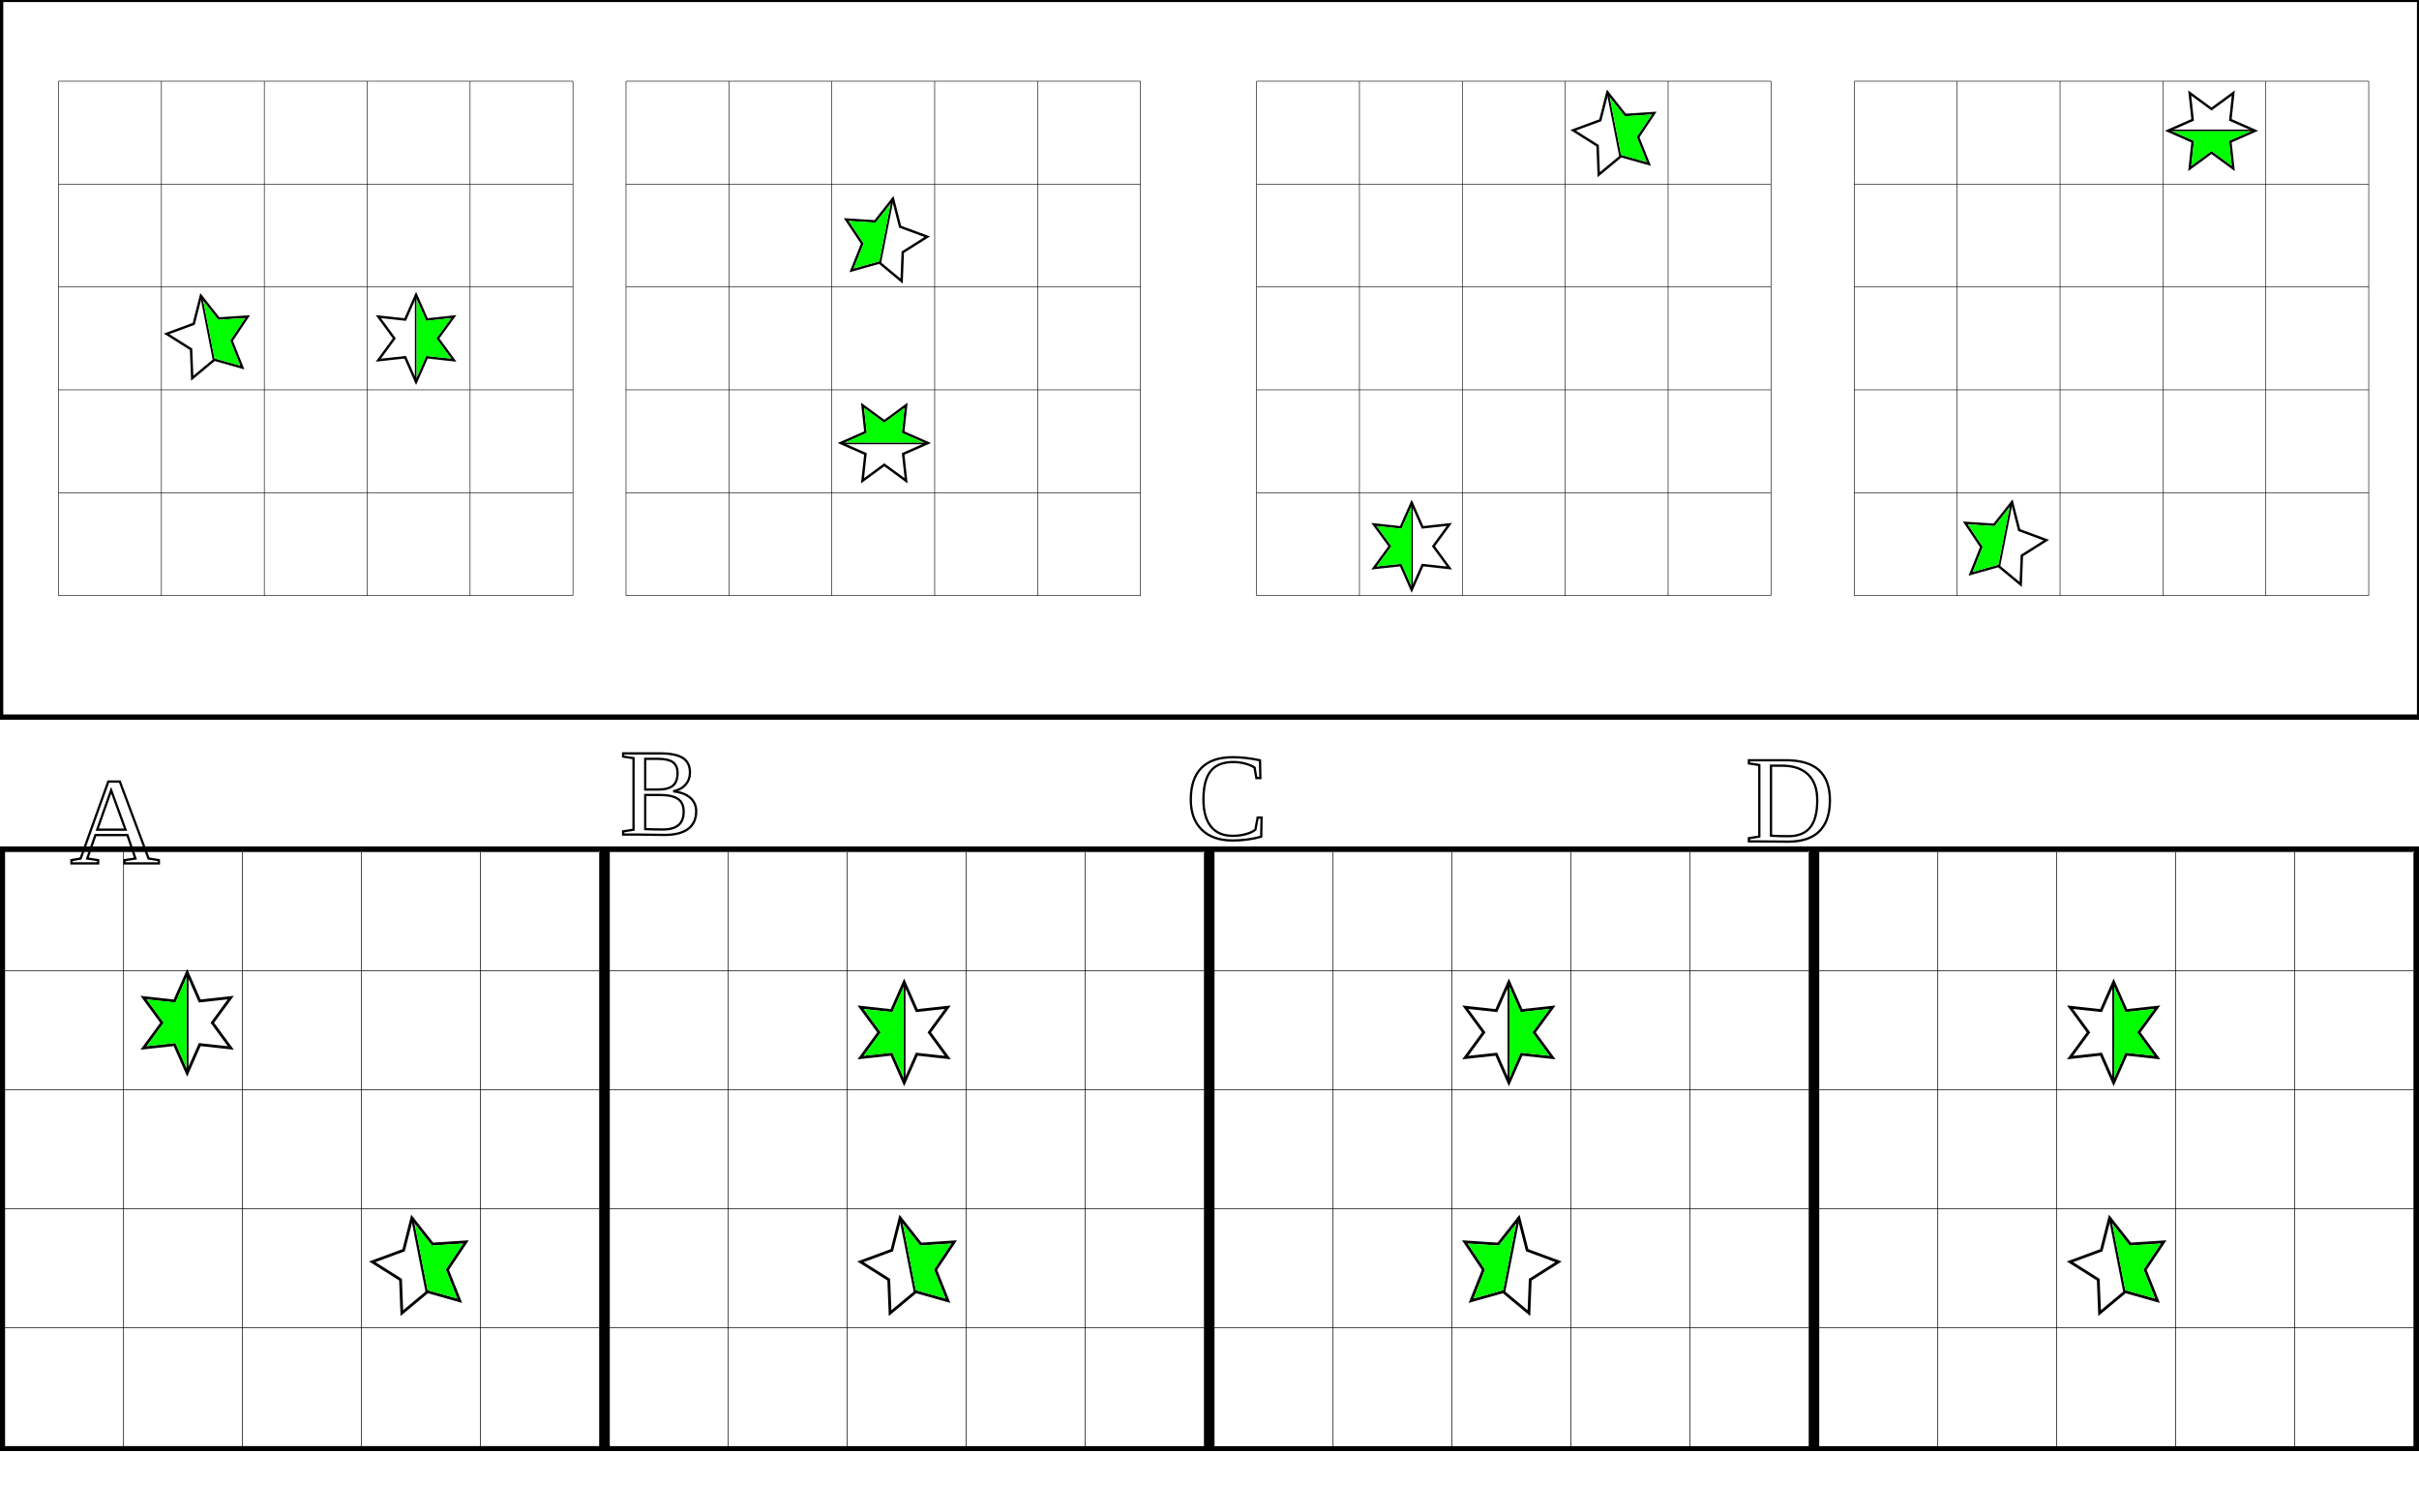
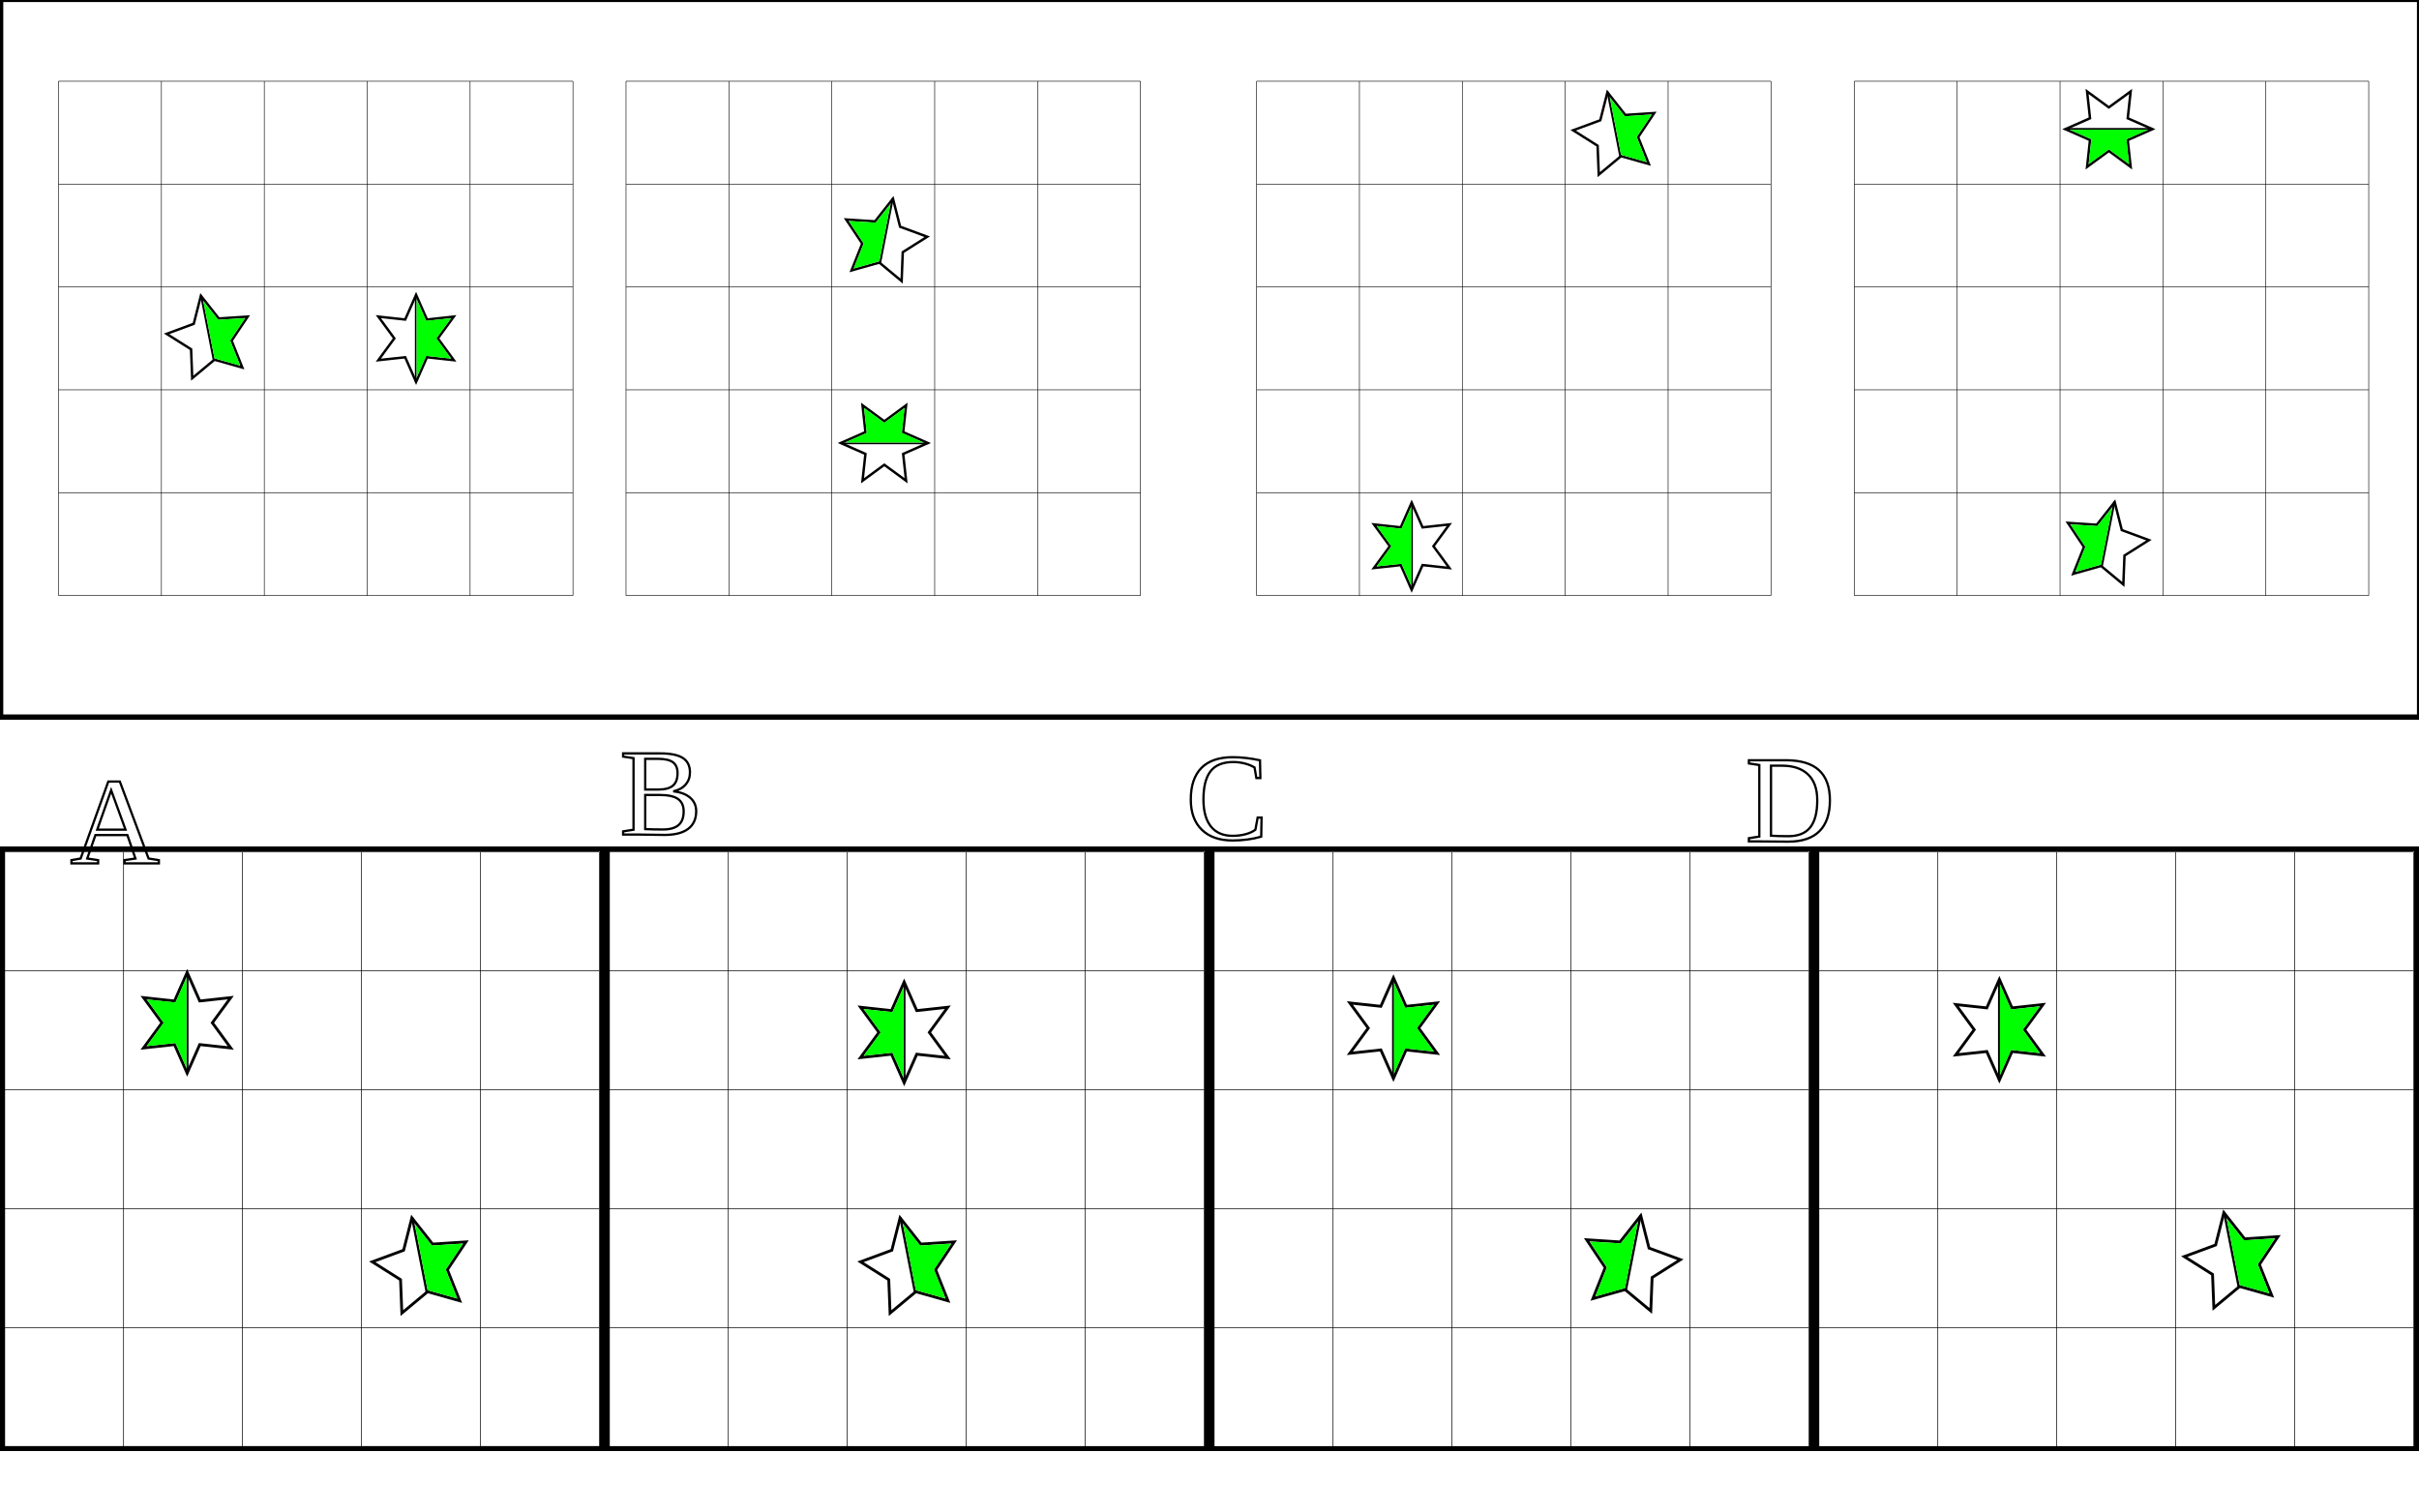
<svg xmlns="http://www.w3.org/2000/svg" width="800" height="500" viewBox="0 0 800 500" version="1.1" id="SVGRoot">
  <defs id="defs5302">
    <rect x="230.456" y="58.593" width="218.295" height="178.622" id="rect8215" />
    <rect x="-401.991" y="279.448" width="409.462" height="555.25" id="rect6626" />
    <rect x="-401.991" y="279.448" width="409.462" height="555.25" id="rect6626-4" />
    <rect x="-401.991" y="279.448" width="409.462" height="555.25" id="rect6626-4-5" />
    <rect x="-401.991" y="279.448" width="409.462" height="555.25" id="rect6626-4-5-4" />
    <rect x="391.684" y="65.201" width="272.593" height="354.339" id="rect1773" />
    <rect x="136.099" y="13.609" width="62.29" height="130.123" id="rect1779" />
    <rect x="136.099" y="13.609" width="62.29" height="130.123" id="rect1779-3" />
    <rect x="136.099" y="13.609" width="62.29" height="130.123" id="rect1779-3-7" />
    <rect x="391.684" y="65.201" width="272.593" height="354.339" id="rect1773-0" />
    <rect x="136.099" y="13.609" width="62.29" height="130.123" id="rect1779-9" />
    <rect x="136.099" y="13.609" width="62.29" height="130.123" id="rect1779-3-1" />
    <rect x="136.099" y="13.609" width="62.29" height="130.123" id="rect1779-3-7-7" />
    <rect x="391.684" y="65.201" width="272.593" height="354.339" id="rect1773-0-5" />
    <rect x="136.099" y="13.609" width="62.29" height="130.123" id="rect1779-9-0" />
    <rect x="136.099" y="13.609" width="62.29" height="130.123" id="rect1779-3-1-9" />
    <rect x="136.099" y="13.609" width="62.29" height="130.123" id="rect1779-3-7-7-6" />
    <rect x="391.684" y="65.201" width="272.593" height="354.339" id="rect10890" />
    <rect x="136.099" y="13.609" width="62.29" height="130.123" id="rect10892" />
    <rect x="136.099" y="13.609" width="62.29" height="130.123" id="rect10894" />
    <rect x="136.099" y="13.609" width="62.29" height="130.123" id="rect10896" />
    <rect x="391.684" y="65.201" width="272.593" height="354.339" id="rect10890-8" />
    <rect x="136.099" y="13.609" width="62.29" height="130.123" id="rect10892-1" />
    <rect x="136.099" y="13.609" width="62.29" height="130.123" id="rect10894-0" />
    <rect x="136.099" y="13.609" width="62.29" height="130.123" id="rect10896-3" />
    <rect x="391.684" y="65.201" width="272.593" height="354.339" id="rect10890-8-5" />
    <rect x="136.099" y="13.609" width="62.29" height="130.123" id="rect10892-1-9" />
    <rect x="136.099" y="13.609" width="62.29" height="130.123" id="rect10894-0-6" />
    <rect x="136.099" y="13.609" width="62.29" height="130.123" id="rect10896-3-2" />
    <rect x="391.684" y="65.201" width="272.593" height="354.339" id="rect10890-8-5-7" />
    <rect x="136.099" y="13.609" width="62.29" height="130.123" id="rect10892-1-9-5" />
    <rect x="136.099" y="13.609" width="62.29" height="130.123" id="rect10894-0-6-3" />
    <rect x="136.099" y="13.609" width="62.29" height="130.123" id="rect10896-3-2-8" />
    <rect x="391.684" y="65.201" width="272.593" height="354.339" id="rect10890-8-5-7-8" />
    <rect x="136.099" y="13.609" width="62.29" height="130.123" id="rect10892-1-9-5-6" />
    <rect x="136.099" y="13.609" width="62.29" height="130.123" id="rect10894-0-6-3-0" />
    <rect x="136.099" y="13.609" width="62.29" height="130.123" id="rect10896-3-2-8-4" />
    <rect x="391.684" y="65.201" width="272.593" height="354.339" id="rect10890-8-5-5" />
    <rect x="136.099" y="13.609" width="62.29" height="130.123" id="rect10892-1-9-4" />
    <rect x="136.099" y="13.609" width="62.29" height="130.123" id="rect10894-0-6-0" />
    <rect x="136.099" y="13.609" width="62.29" height="130.123" id="rect10896-3-2-5" />
    <rect x="391.684" y="65.201" width="272.593" height="354.339" id="rect10890-8-5-5-1" />
    <rect x="136.099" y="13.609" width="62.29" height="130.123" id="rect10892-1-9-4-2" />
    <rect x="136.099" y="13.609" width="62.29" height="130.123" id="rect10894-0-6-0-8" />
    <rect x="136.099" y="13.609" width="62.29" height="130.123" id="rect10896-3-2-5-9" />
    <rect x="391.684" y="65.201" width="272.593" height="354.339" id="rect12915" />
    <rect x="136.099" y="13.609" width="62.29" height="130.123" id="rect12917" />
    <rect x="136.099" y="13.609" width="62.29" height="130.123" id="rect12919" />
    <rect x="136.099" y="13.609" width="62.29" height="130.123" id="rect12921" />
    <rect x="391.684" y="65.201" width="272.593" height="354.339" id="rect12955" />
    <rect x="136.099" y="13.609" width="62.29" height="130.123" id="rect12957" />
    <rect x="136.099" y="13.609" width="62.29" height="130.123" id="rect12959" />
    <rect x="136.099" y="13.609" width="62.29" height="130.123" id="rect12961" />
    <rect x="391.684" y="65.201" width="272.593" height="354.339" id="rect12995" />
    <rect x="136.099" y="13.609" width="62.29" height="130.123" id="rect12997" />
    <rect x="136.099" y="13.609" width="62.29" height="130.123" id="rect12999" />
    <rect x="136.099" y="13.609" width="62.29" height="130.123" id="rect13001" />
  </defs>
  <g id="layer1" />
  <g id="layer3">
    <path style="fill:#000000;stroke:#000000;stroke-width:1.757" d="M -44.314,237.215 H 980.574" id="path5434" />
    <text xml:space="preserve" id="text6624" style="font-size:96px;white-space:pre;shape-inside:url(#rect6626);display:inline;fill:none;stroke:#000000;stroke-width:1.757" transform="matrix(0.4271483,0,0,0.4271483,194.9352,128.8153)">
-       <tspan x="-401.99" y="367.031" id="tspan1">A</tspan>
+       <tspan x="-401.99" y="367.031" id="tspan5">A</tspan>
    </text>
    <text xml:space="preserve" id="text6624-9" style="font-size:96px;white-space:pre;shape-inside:url(#rect6626-4);display:inline;fill:none;stroke:#000000;stroke-width:1.757" transform="matrix(0.4271483,0,0,0.4271483,376.6011,119.2888)">
-       <tspan x="-401.99" y="367.031" id="tspan2">B</tspan>
+       <tspan x="-401.99" y="367.031" id="tspan6">B</tspan>
    </text>
    <text xml:space="preserve" id="text6624-9-0" style="font-size:96px;white-space:pre;shape-inside:url(#rect6626-4-5);display:inline;fill:none;stroke:#000000;stroke-width:1.757" transform="matrix(0.4271483,0,0,0.4271483,563.8414,120.8503)">
-       <tspan x="-401.99" y="367.031" id="tspan3">C</tspan>
+       <tspan x="-401.99" y="367.031" id="tspan7">C</tspan>
    </text>
    <text xml:space="preserve" id="text6624-9-0-8" style="font-size:96px;white-space:pre;shape-inside:url(#rect6626-4-5-4);display:inline;fill:none;stroke:#000000;stroke-width:1.757" transform="matrix(0.4271483,0,0,0.4271483,748.9148,121.555)">
-       <tspan x="-401.99" y="367.031" id="tspan4">D</tspan>
+       <tspan x="-401.99" y="367.031" id="tspan8">D</tspan>
    </text>
    <g id="question">
      <rect style="fill:none;stroke:#000000;stroke-width:1.357" id="rect1856" width="799.595" height="237.215" x="0.405" y="0" />
      <path style="fill:none;stroke:#000000;stroke-width:0.148" id="rect1" width="25.744" height="25.744" x="27.787" y="15.412" d="M 53.531,15.412 H -75.19 M 53.531,41.156 H -75.19 M 53.531,66.901 H -75.19 M 53.531,92.645 H -75.19 M 53.531,118.389 H -75.19 M 53.531,144.133 H -75.19 M 53.531,15.412 V 144.133 M 27.787,15.412 V 144.133 M 2.042,15.412 V 144.133 M -23.702,15.412 V 144.133 M -49.446,15.412 V 144.133 M -75.19,15.412 V 144.133" transform="matrix(1.321753,0,0,1.321753,118.7365,6.498063)" />
      <path style="fill:none;stroke:#000000;stroke-width:0.148" id="path2" width="25.744" height="25.744" x="27.787" y="15.412" d="M 53.531,15.412 H -75.19 M 53.531,41.156 H -75.19 M 53.531,66.901 H -75.19 M 53.531,92.645 H -75.19 M 53.531,118.389 H -75.19 M 53.531,144.133 H -75.19 M 53.531,15.412 V 144.133 M 27.787,15.412 V 144.133 M 2.042,15.412 V 144.133 M -23.702,15.412 V 144.133 M -49.446,15.412 V 144.133 M -75.19,15.412 V 144.133" transform="matrix(1.321753,0,0,1.321753,306.4121,6.498063)" />
      <path style="fill:none;stroke:#000000;stroke-width:0.148" id="path5" width="25.744" height="25.744" x="27.787" y="15.412" d="M 53.531,15.412 H -75.19 M 53.531,41.156 H -75.19 M 53.531,66.901 H -75.19 M 53.531,92.645 H -75.19 M 53.531,118.389 H -75.19 M 53.531,144.133 H -75.19 M 53.531,15.412 V 144.133 M 27.787,15.412 V 144.133 M 2.042,15.412 V 144.133 M -23.702,15.412 V 144.133 M -49.446,15.412 V 144.133 M -75.19,15.412 V 144.133" transform="matrix(1.321753,0,0,1.321753,514.9407,6.498063)" />
      <path style="fill:none;stroke:#000000;stroke-width:0.148" id="path8" width="25.744" height="25.744" x="27.787" y="15.412" d="M 53.531,15.412 H -75.19 M 53.531,41.156 H -75.19 M 53.531,66.901 H -75.19 M 53.531,92.645 H -75.19 M 53.531,118.389 H -75.19 M 53.531,144.133 H -75.19 M 53.531,15.412 V 144.133 M 27.787,15.412 V 144.133 M 2.042,15.412 V 144.133 M -23.702,15.412 V 144.133 M -49.446,15.412 V 144.133 M -75.19,15.412 V 144.133" transform="matrix(1.321753,0,0,1.321753,712.6194,6.498063)" />
      <g id="g17" transform="matrix(1.235492,0,0,1.235492,-1.040177,-31.63964)">
        <path style="fill:none;stroke:#000000;stroke-width:1.143" id="path1-1" d="m 99.513,135.095 -7.511,11.248 5.008,12.564 -13.018,-3.667 -10.401,8.645 -0.535,-13.514 -11.436,-7.221 12.687,-4.685 3.333,-13.108 8.376,10.619 z" transform="matrix(0.5726123,0,0,0.5726123,10.15616,33.02239)" />
        <path style="fill:none;stroke:#000000;stroke-width:0.543;stroke-dasharray:none" d="M 58.071,122.064 54.668,104.696" id="path14" />
        <path style="fill:#00ff01;fill-opacity:1;stroke:none;stroke-width:0.024;stroke-dasharray:none" d="m 61.65,122.516 -3.382,-0.956 -1.496,-7.638 c -0.823,-4.201 -1.488,-7.646 -1.478,-7.656 0.013,-0.013 3.599,4.499 3.906,4.916 0.039,0.053 0.543,0.03 3.508,-0.164 1.904,-0.125 3.519,-0.221 3.589,-0.213 0.124,0.013 0.087,0.074 -1.862,2.997 l -1.989,2.983 1.298,3.248 c 1.385,3.467 1.378,3.449 1.323,3.444 -0.02,-0.002 -1.558,-0.434 -3.418,-0.96 z" id="path15" />
      </g>
      <g id="g20" transform="matrix(-1.235492,0,0,1.235492,362.7925,-63.76244)">
        <path style="fill:none;stroke:#000000;stroke-width:1.143" id="path18" d="m 99.513,135.095 -7.511,11.248 5.008,12.564 -13.018,-3.667 -10.401,8.645 -0.535,-13.514 -11.436,-7.221 12.687,-4.685 3.333,-13.108 8.376,10.619 z" transform="matrix(0.5726123,0,0,0.5726123,10.15616,33.02239)" />
        <path style="fill:none;stroke:#000000;stroke-width:0.543;stroke-dasharray:none" d="M 58.071,122.064 54.668,104.696" id="path19" />
        <path style="fill:#00ff01;fill-opacity:1;stroke:none;stroke-width:0.024;stroke-dasharray:none" d="m 61.65,122.516 -3.382,-0.956 -1.496,-7.638 c -0.823,-4.201 -1.488,-7.646 -1.478,-7.656 0.013,-0.013 3.599,4.499 3.906,4.916 0.039,0.053 0.543,0.03 3.508,-0.164 1.904,-0.125 3.519,-0.221 3.589,-0.213 0.124,0.013 0.087,0.074 -1.862,2.997 l -1.989,2.983 1.298,3.248 c 1.385,3.467 1.378,3.449 1.323,3.444 -0.02,-0.002 -1.558,-0.434 -3.418,-0.96 z" id="path20" />
      </g>
      <g id="g23" transform="matrix(1.235492,0,0,1.235492,464.1227,-98.97396)">
        <path style="fill:none;stroke:#000000;stroke-width:1.143" id="path21" d="m 99.513,135.095 -7.511,11.248 5.008,12.564 -13.018,-3.667 -10.401,8.645 -0.535,-13.514 -11.436,-7.221 12.687,-4.685 3.333,-13.108 8.376,10.619 z" transform="matrix(0.5726123,0,0,0.5726123,10.15616,33.02239)" />
        <path style="fill:none;stroke:#000000;stroke-width:0.543;stroke-dasharray:none" d="M 58.071,122.064 54.668,104.696" id="path22" />
        <path style="fill:#00ff01;fill-opacity:1;stroke:none;stroke-width:0.024;stroke-dasharray:none" d="m 61.65,122.516 -3.382,-0.956 -1.496,-7.638 c -0.823,-4.201 -1.488,-7.646 -1.478,-7.656 0.013,-0.013 3.599,4.499 3.906,4.916 0.039,0.053 0.543,0.03 3.508,-0.164 1.904,-0.125 3.519,-0.221 3.589,-0.213 0.124,0.013 0.087,0.074 -1.862,2.997 l -1.989,2.983 1.298,3.248 c 1.385,3.467 1.378,3.449 1.323,3.444 -0.02,-0.002 -1.558,-0.434 -3.418,-0.96 z" id="path23" />
      </g>
-       <g id="g23-4" transform="matrix(-1.235492,0,0,1.235492,732.8903,36.59497)">
+       <g id="g23-4" transform="matrix(-1.235492,0,0,1.235492,766.8314,36.59497)">
        <path style="fill:none;stroke:#000000;stroke-width:1.143" id="path21-9" d="m 99.513,135.095 -7.511,11.248 5.008,12.564 -13.018,-3.667 -10.401,8.645 -0.535,-13.514 -11.436,-7.221 12.687,-4.685 3.333,-13.108 8.376,10.619 z" transform="matrix(0.5726123,0,0,0.5726123,10.15616,33.02239)" />
        <path style="fill:none;stroke:#000000;stroke-width:0.543;stroke-dasharray:none" d="M 58.071,122.064 54.668,104.696" id="path22-4" />
        <path style="fill:#00ff01;fill-opacity:1;stroke:none;stroke-width:0.024;stroke-dasharray:none" d="m 61.65,122.516 -3.382,-0.956 -1.496,-7.638 c -0.823,-4.201 -1.488,-7.646 -1.478,-7.656 0.013,-0.013 3.599,4.499 3.906,4.916 0.039,0.053 0.543,0.03 3.508,-0.164 1.904,-0.125 3.519,-0.221 3.589,-0.213 0.124,0.013 0.087,0.074 -1.862,2.997 l -1.989,2.983 1.298,3.248 c 1.385,3.467 1.378,3.449 1.323,3.444 -0.02,-0.002 -1.558,-0.434 -3.418,-0.96 z" id="path23-3" />
      </g>
      <g id="g18" transform="matrix(1.235492,0,0,1.235492,-1.040177,-31.63964)">
        <path style="fill:none;stroke:#000000;stroke-width:1.143" id="path1" d="m 99.513,135.095 -7.455,10.183 7.455,10.183 -12.546,-1.364 -5.092,11.548 -5.092,-11.548 -12.546,1.364 7.455,-10.183 -7.455,-10.183 12.546,1.364 5.092,-11.548 5.092,11.548 z" transform="matrix(0.5726123,0,0,0.5726123,65.33519,33.02239)" />
        <path style="fill:#00ff01;fill-opacity:1;stroke:#000000;stroke-width:0.443;stroke-dasharray:none;stroke-opacity:1" d="M 112.125,128 V 104.938" id="path16" />
        <path style="fill:#00ff01;fill-opacity:1;stroke:#000000;stroke-width:0.01;stroke-dasharray:none;stroke-opacity:1" d="m 112.367,116.209 c 7e-5,-10.221 0.001,-10.483 0.041,-10.393 0.022,0.051 0.595,1.348 1.271,2.884 0.677,1.535 1.237,2.799 1.245,2.807 0.008,0.008 1.506,-0.147 3.329,-0.346 1.823,-0.198 3.318,-0.358 3.322,-0.354 0.004,0.004 -0.873,1.21 -1.95,2.681 -1.077,1.471 -1.964,2.688 -1.97,2.706 -0.007,0.019 0.762,1.089 1.957,2.721 1.083,1.479 1.966,2.693 1.961,2.698 -0.004,0.004 -1.469,-0.151 -3.255,-0.345 -1.786,-0.194 -3.28,-0.355 -3.321,-0.359 l -0.074,-0.006 -1.257,2.851 c -0.691,1.568 -1.266,2.87 -1.278,2.895 -0.014,0.028 -0.021,-3.729 -0.021,-10.441 z" id="path17" />
      </g>
      <g id="g18-9" transform="matrix(0,-1.235492,1.235492,0,148.8764,285.1915)">
        <path style="fill:none;stroke:#000000;stroke-width:1.143" id="path1-5" d="m 99.513,135.095 -7.455,10.183 7.455,10.183 -12.546,-1.364 -5.092,11.548 -5.092,-11.548 -12.546,1.364 7.455,-10.183 -7.455,-10.183 12.546,1.364 5.092,-11.548 5.092,11.548 z" transform="matrix(0.5726123,0,0,0.5726123,65.33519,33.02239)" />
        <path style="fill:#00ff01;fill-opacity:1;stroke:#000000;stroke-width:0.443;stroke-dasharray:none;stroke-opacity:1" d="M 112.125,128 V 104.938" id="path16-7" />
        <path style="fill:#00ff01;fill-opacity:1;stroke:#000000;stroke-width:0.01;stroke-dasharray:none;stroke-opacity:1" d="m 112.367,116.209 c 7e-5,-10.221 0.001,-10.483 0.041,-10.393 0.022,0.051 0.595,1.348 1.271,2.884 0.677,1.535 1.237,2.799 1.245,2.807 0.008,0.008 1.506,-0.147 3.329,-0.346 1.823,-0.198 3.318,-0.358 3.322,-0.354 0.004,0.004 -0.873,1.21 -1.95,2.681 -1.077,1.471 -1.964,2.688 -1.97,2.706 -0.007,0.019 0.762,1.089 1.957,2.721 1.083,1.479 1.966,2.693 1.961,2.698 -0.004,0.004 -1.469,-0.151 -3.255,-0.345 -1.786,-0.194 -3.28,-0.355 -3.321,-0.359 l -0.074,-0.006 -1.257,2.851 c -0.691,1.568 -1.266,2.87 -1.278,2.895 -0.014,0.028 -0.021,-3.729 -0.021,-10.441 z" id="path17-6" />
      </g>
      <g id="g18-9-3" transform="matrix(-1.235492,0,0,-1.235492,605.5008,324.2625)">
        <path style="fill:none;stroke:#000000;stroke-width:1.143" id="path1-5-8" d="m 99.513,135.095 -7.455,10.183 7.455,10.183 -12.546,-1.364 -5.092,11.548 -5.092,-11.548 -12.546,1.364 7.455,-10.183 -7.455,-10.183 12.546,1.364 5.092,-11.548 5.092,11.548 z" transform="matrix(0.5726123,0,0,0.5726123,65.33519,33.02239)" />
        <path style="fill:#00ff01;fill-opacity:1;stroke:#000000;stroke-width:0.443;stroke-dasharray:none;stroke-opacity:1" d="M 112.125,128 V 104.938" id="path16-7-7" />
        <path style="fill:#00ff01;fill-opacity:1;stroke:#000000;stroke-width:0.01;stroke-dasharray:none;stroke-opacity:1" d="m 112.367,116.209 c 7e-5,-10.221 0.001,-10.483 0.041,-10.393 0.022,0.051 0.595,1.348 1.271,2.884 0.677,1.535 1.237,2.799 1.245,2.807 0.008,0.008 1.506,-0.147 3.329,-0.346 1.823,-0.198 3.318,-0.358 3.322,-0.354 0.004,0.004 -0.873,1.21 -1.95,2.681 -1.077,1.471 -1.964,2.688 -1.97,2.706 -0.007,0.019 0.762,1.089 1.957,2.721 1.083,1.479 1.966,2.693 1.961,2.698 -0.004,0.004 -1.469,-0.151 -3.255,-0.345 -1.786,-0.194 -3.28,-0.355 -3.321,-0.359 l -0.074,-0.006 -1.257,2.851 c -0.691,1.568 -1.266,2.87 -1.278,2.895 -0.014,0.028 -0.021,-3.729 -0.021,-10.441 z" id="path17-6-2" />
      </g>
      <g id="g18-9-3-8" transform="matrix(0,1.235492,-1.235492,0,874.9531,-95.38981)">
-         <path style="fill:none;stroke:#000000;stroke-width:1.143" id="path1-5-8-0" d="m 99.513,135.095 -7.455,10.183 7.455,10.183 -12.546,-1.364 -5.092,11.548 -5.092,-11.548 -12.546,1.364 7.455,-10.183 -7.455,-10.183 12.546,1.364 5.092,-11.548 5.092,11.548 z" transform="matrix(0.5726123,0,0,0.5726123,65.33519,33.02239)" />
-         <path style="fill:#00ff01;fill-opacity:1;stroke:#000000;stroke-width:0.443;stroke-dasharray:none;stroke-opacity:1" d="M 112.125,128 V 104.938" id="path16-7-7-5" />
-         <path style="fill:#00ff01;fill-opacity:1;stroke:#000000;stroke-width:0.01;stroke-dasharray:none;stroke-opacity:1" d="m 112.367,116.209 c 7e-5,-10.221 0.001,-10.483 0.041,-10.393 0.022,0.051 0.595,1.348 1.271,2.884 0.677,1.535 1.237,2.799 1.245,2.807 0.008,0.008 1.506,-0.147 3.329,-0.346 1.823,-0.198 3.318,-0.358 3.322,-0.354 0.004,0.004 -0.873,1.21 -1.95,2.681 -1.077,1.471 -1.964,2.688 -1.97,2.706 -0.007,0.019 0.762,1.089 1.957,2.721 1.083,1.479 1.966,2.693 1.961,2.698 -0.004,0.004 -1.469,-0.151 -3.255,-0.345 -1.786,-0.194 -3.28,-0.355 -3.321,-0.359 l -0.074,-0.006 -1.257,2.851 c -0.691,1.568 -1.266,2.87 -1.278,2.895 -0.014,0.028 -0.021,-3.729 -0.021,-10.441 z" id="path17-6-2-1" />
+         <path style="fill:none;stroke:#000000;stroke-width:1.143" id="path1-5-8-0" d="m 99.513,135.095 -7.455,10.183 7.455,10.183 -12.546,-1.364 -5.092,11.548 -5.092,-11.548 -12.546,1.364 7.455,-10.183 -7.455,-10.183 12.546,1.364 5.092,-11.548 5.092,11.548 z" transform="matrix(0.5726123,0,0,0.5726123,64.90594,60.49414)" />
+         <path style="fill:#00ff01;fill-opacity:1;stroke:#000000;stroke-width:0.443;stroke-dasharray:none;stroke-opacity:1" d="M 111.696,155.042 V 131.98" id="path16-7-7-5" />
+         <path style="fill:#00ff01;fill-opacity:1;stroke:#000000;stroke-width:0.01;stroke-dasharray:none;stroke-opacity:1" d="m 111.937,143.68 c 7e-5,-10.221 0.001,-10.483 0.041,-10.393 0.022,0.051 0.595,1.348 1.271,2.884 0.677,1.535 1.237,2.799 1.245,2.807 0.008,0.008 1.506,-0.147 3.329,-0.346 1.823,-0.198 3.318,-0.358 3.322,-0.354 0.004,0.004 -0.873,1.21 -1.95,2.681 -1.077,1.471 -1.964,2.688 -1.97,2.706 -0.007,0.019 0.762,1.089 1.957,2.721 1.083,1.479 1.966,2.693 1.961,2.698 -0.004,0.004 -1.469,-0.151 -3.255,-0.345 -1.786,-0.194 -3.28,-0.355 -3.321,-0.359 l -0.074,-0.006 -1.257,2.851 c -0.691,1.568 -1.266,2.87 -1.278,2.895 -0.014,0.028 -0.021,-3.729 -0.021,-10.441 z" id="path17-6-2-1" />
      </g>
    </g>
    <g id="d">
      <rect style="fill:none;stroke:#000000;stroke-width:1.616" id="rect5436-2-6-6" width="198.384" height="198.384" x="600.808" y="280.808" />
      <path style="fill:none;stroke:#000000;stroke-width:0.148" id="path24" width="25.744" height="25.744" x="27.787" y="15.412" d="M 53.531,15.412 H -75.19 M 53.531,41.156 H -75.19 M 53.531,66.901 H -75.19 M 53.531,92.645 H -75.19 M 53.531,118.389 H -75.19 M 53.531,144.133 H -75.19 M 53.531,15.412 V 144.133 M 27.787,15.412 V 144.133 M 2.042,15.412 V 144.133 M -23.702,15.412 V 144.133 M -49.446,15.412 V 144.133 M -75.19,15.412 V 144.133" transform="matrix(1.527987,0,0,1.527987,716.4168,258.2741)" />
-       <g id="g27" transform="matrix(1.428267,0,0,1.428267,619.6707,253.1597)">
-         <path style="fill:none;stroke:#000000;stroke-width:1.143" id="path25" d="m 99.513,135.095 -7.511,11.248 5.008,12.564 -13.018,-3.667 -10.401,8.645 -0.535,-13.514 -11.436,-7.221 12.687,-4.685 3.333,-13.108 8.376,10.619 z" transform="matrix(0.5726123,0,0,0.5726123,10.15616,33.02239)" />
-         <path style="fill:none;stroke:#000000;stroke-width:0.543;stroke-dasharray:none" d="M 58.071,122.064 54.668,104.696" id="path26" />
-         <path style="fill:#00ff01;fill-opacity:1;stroke:none;stroke-width:0.024;stroke-dasharray:none" d="m 61.65,122.516 -3.382,-0.956 -1.496,-7.638 c -0.823,-4.201 -1.488,-7.646 -1.478,-7.656 0.013,-0.013 3.599,4.499 3.906,4.916 0.039,0.053 0.543,0.03 3.508,-0.164 1.904,-0.125 3.519,-0.221 3.589,-0.213 0.124,0.013 0.087,0.074 -1.862,2.997 l -1.989,2.983 1.298,3.248 c 1.385,3.467 1.378,3.449 1.323,3.444 -0.02,-0.002 -1.558,-0.434 -3.418,-0.96 z" id="path27" />
-       </g>
-       <g id="g30" transform="matrix(1.428267,0,0,1.428267,538.74,175.5319)">
-         <path style="fill:none;stroke:#000000;stroke-width:1.143" id="path28" d="m 99.513,135.095 -7.455,10.183 7.455,10.183 -12.546,-1.364 -5.092,11.548 -5.092,-11.548 -12.546,1.364 7.455,-10.183 -7.455,-10.183 12.546,1.364 5.092,-11.548 5.092,11.548 z" transform="matrix(0.5726123,0,0,0.5726123,65.33519,33.02239)" />
-         <path style="fill:#00ff01;fill-opacity:1;stroke:#000000;stroke-width:0.443;stroke-dasharray:none;stroke-opacity:1" d="M 112.125,128 V 104.938" id="path29" />
-         <path style="fill:#00ff01;fill-opacity:1;stroke:#000000;stroke-width:0.01;stroke-dasharray:none;stroke-opacity:1" d="m 112.367,116.209 c 7e-5,-10.221 0.001,-10.483 0.041,-10.393 0.022,0.051 0.595,1.348 1.271,2.884 0.677,1.535 1.237,2.799 1.245,2.807 0.008,0.008 1.506,-0.147 3.329,-0.346 1.823,-0.198 3.318,-0.358 3.322,-0.354 0.004,0.004 -0.873,1.21 -1.95,2.681 -1.077,1.471 -1.964,2.688 -1.97,2.706 -0.007,0.019 0.762,1.089 1.957,2.721 1.083,1.479 1.966,2.693 1.961,2.698 -0.004,0.004 -1.469,-0.151 -3.255,-0.345 -1.786,-0.194 -3.28,-0.355 -3.321,-0.359 l -0.074,-0.006 -1.257,2.851 c -0.691,1.568 -1.266,2.87 -1.278,2.895 -0.014,0.028 -0.021,-3.729 -0.021,-10.441 z" id="path30" />
-       </g>
+       <path style="fill:none;stroke:#000000;stroke-width:1.143" id="path25" d="m 99.513,135.095 -7.511,11.248 5.008,12.564 -13.018,-3.667 -10.401,8.645 -0.535,-13.514 -11.436,-7.221 12.687,-4.685 3.333,-13.108 8.376,10.619 z" transform="matrix(0.8178433,0,0,0.8178433,671.9693,298.594)" />
+       <path style="fill:none;stroke:#000000;stroke-width:0.776;stroke-dasharray:none" d="m 740.405,425.77 -4.86,-24.807" id="path26" />
+       <path style="fill:#00ff01;fill-opacity:1;stroke:none;stroke-width:0.034;stroke-dasharray:none" d="m 745.516,426.414 -4.83,-1.365 -2.137,-10.909 c -1.175,-6 -2.125,-10.921 -2.111,-10.935 0.019,-0.019 5.141,6.426 5.579,7.021 0.056,0.076 0.776,0.043 5.011,-0.235 2.72,-0.178 5.027,-0.315 5.126,-0.305 0.177,0.019 0.124,0.105 -2.66,4.28 l -2.841,4.261 1.854,4.639 c 1.979,4.952 1.969,4.926 1.89,4.918 -0.028,-0.003 -2.225,-0.619 -4.882,-1.37 z" id="path27" />
+       <path style="fill:none;stroke:#000000;stroke-width:1.143" id="path28" d="m 99.513,135.095 -7.455,10.183 7.455,10.183 -12.546,-1.364 -5.092,11.548 -5.092,-11.548 -12.546,1.364 7.455,-10.183 -7.455,-10.183 12.546,1.364 5.092,-11.548 5.092,11.548 z" transform="matrix(0.8178433,0,0,0.8178433,594.2632,221.8058)" />
+       <path style="fill:#00ff01;fill-opacity:1;stroke:#000000;stroke-width:0.633;stroke-dasharray:none;stroke-opacity:1" d="M 661.092,357.459 V 324.52" id="path29" />
+       <path style="fill:#00ff01;fill-opacity:1;stroke:#000000;stroke-width:0.014;stroke-dasharray:none;stroke-opacity:1" d="m 661.437,340.618 c 1e-4,-14.599 0.001,-14.972 0.059,-14.844 0.032,0.072 0.849,1.926 1.816,4.119 0.967,2.193 1.767,3.997 1.778,4.009 0.011,0.011 2.151,-0.21 4.754,-0.494 2.604,-0.283 4.739,-0.511 4.745,-0.505 0.006,0.006 -1.248,1.729 -2.786,3.83 -1.538,2.101 -2.804,3.84 -2.814,3.865 -0.01,0.027 1.089,1.556 2.795,3.887 1.547,2.113 2.807,3.847 2.801,3.853 -0.006,0.006 -2.098,-0.215 -4.649,-0.492 -2.551,-0.277 -4.685,-0.507 -4.743,-0.512 l -0.106,-0.009 -1.795,4.071 c -0.987,2.239 -1.809,4.1 -1.825,4.134 -0.019,0.04 -0.03,-5.326 -0.03,-14.912 z" id="path30" />
    </g>
    <g id="c">
      <rect style="fill:none;stroke:#000000;stroke-width:1.616" id="rect5436-2-6" width="198.384" height="198.384" x="400.808" y="280.808" />
      <path style="fill:none;stroke:#000000;stroke-width:0.148" id="path31" width="25.744" height="25.744" x="27.787" y="15.412" d="M 53.531,15.412 H -75.19 M 53.531,41.156 H -75.19 M 53.531,66.901 H -75.19 M 53.531,92.645 H -75.19 M 53.531,118.389 H -75.19 M 53.531,144.133 H -75.19 M 53.531,15.412 V 144.133 M 27.787,15.412 V 144.133 M 2.042,15.412 V 144.133 M -23.702,15.412 V 144.133 M -49.446,15.412 V 144.133 M -75.19,15.412 V 144.133" transform="matrix(1.527987,0,0,1.527987,516.4168,258.2741)" />
-       <g id="g34" transform="matrix(-1.428267,0,0,1.428267,580.3279,253.1597)">
+       <g id="g34" transform="matrix(-1.428267,0,0,1.428267,620.633,252.4526)">
        <path style="fill:none;stroke:#000000;stroke-width:1.143" id="path32" d="m 99.513,135.095 -7.511,11.248 5.008,12.564 -13.018,-3.667 -10.401,8.645 -0.535,-13.514 -11.436,-7.221 12.687,-4.685 3.333,-13.108 8.376,10.619 z" transform="matrix(0.5726123,0,0,0.5726123,10.15616,33.02239)" />
        <path style="fill:none;stroke:#000000;stroke-width:0.543;stroke-dasharray:none" d="M 58.071,122.064 54.668,104.696" id="path33" />
        <path style="fill:#00ff01;fill-opacity:1;stroke:none;stroke-width:0.024;stroke-dasharray:none" d="m 61.65,122.516 -3.382,-0.956 -1.496,-7.638 c -0.823,-4.201 -1.488,-7.646 -1.478,-7.656 0.013,-0.013 3.599,4.499 3.906,4.916 0.039,0.053 0.543,0.03 3.508,-0.164 1.904,-0.125 3.519,-0.221 3.589,-0.213 0.124,0.013 0.087,0.074 -1.862,2.997 l -1.989,2.983 1.298,3.248 c 1.385,3.467 1.378,3.449 1.323,3.444 -0.02,-0.002 -1.558,-0.434 -3.418,-0.96 z" id="path34" />
      </g>
-       <g id="g37" transform="matrix(1.428267,0,0,1.428267,338.74,175.5319)">
+       <g id="g37" transform="matrix(1.428267,0,0,1.428267,300.5562,174.1177)">
        <path style="fill:none;stroke:#000000;stroke-width:1.143" id="path35" d="m 99.513,135.095 -7.455,10.183 7.455,10.183 -12.546,-1.364 -5.092,11.548 -5.092,-11.548 -12.546,1.364 7.455,-10.183 -7.455,-10.183 12.546,1.364 5.092,-11.548 5.092,11.548 z" transform="matrix(0.5726123,0,0,0.5726123,65.33519,33.02239)" />
        <path style="fill:#00ff01;fill-opacity:1;stroke:#000000;stroke-width:0.443;stroke-dasharray:none;stroke-opacity:1" d="M 112.125,128 V 104.938" id="path36" />
        <path style="fill:#00ff01;fill-opacity:1;stroke:#000000;stroke-width:0.01;stroke-dasharray:none;stroke-opacity:1" d="m 112.367,116.209 c 7e-5,-10.221 0.001,-10.483 0.041,-10.393 0.022,0.051 0.595,1.348 1.271,2.884 0.677,1.535 1.237,2.799 1.245,2.807 0.008,0.008 1.506,-0.147 3.329,-0.346 1.823,-0.198 3.318,-0.358 3.322,-0.354 0.004,0.004 -0.873,1.21 -1.95,2.681 -1.077,1.471 -1.964,2.688 -1.97,2.706 -0.007,0.019 0.762,1.089 1.957,2.721 1.083,1.479 1.966,2.693 1.961,2.698 -0.004,0.004 -1.469,-0.151 -3.255,-0.345 -1.786,-0.194 -3.28,-0.355 -3.321,-0.359 l -0.074,-0.006 -1.257,2.851 c -0.691,1.568 -1.266,2.87 -1.278,2.895 -0.014,0.028 -0.021,-3.729 -0.021,-10.441 z" id="path37" />
      </g>
    </g>
    <g id="b">
      <rect style="fill:none;stroke:#000000;stroke-width:1.616" id="rect5436-2" width="198.384" height="198.384" x="200.808" y="280.808" />
      <rect style="fill:none;stroke:#000000;stroke-width:1.616" id="rect38" width="198.384" height="198.384" x="200.808" y="280.808" />
      <path style="fill:none;stroke:#000000;stroke-width:0.148" id="path38" width="25.744" height="25.744" x="27.787" y="15.412" d="M 53.531,15.412 H -75.19 M 53.531,41.156 H -75.19 M 53.531,66.901 H -75.19 M 53.531,92.645 H -75.19 M 53.531,118.389 H -75.19 M 53.531,144.133 H -75.19 M 53.531,15.412 V 144.133 M 27.787,15.412 V 144.133 M 2.042,15.412 V 144.133 M -23.702,15.412 V 144.133 M -49.446,15.412 V 144.133 M -75.19,15.412 V 144.133" transform="matrix(1.527987,0,0,1.527987,316.4169,258.2741)" />
      <g id="g41" transform="matrix(1.428267,0,0,1.428267,219.6707,253.1597)">
        <path style="fill:none;stroke:#000000;stroke-width:1.143" id="path39" d="m 99.513,135.095 -7.511,11.248 5.008,12.564 -13.018,-3.667 -10.401,8.645 -0.535,-13.514 -11.436,-7.221 12.687,-4.685 3.333,-13.108 8.376,10.619 z" transform="matrix(0.5726123,0,0,0.5726123,10.15616,33.02239)" />
        <path style="fill:none;stroke:#000000;stroke-width:0.543;stroke-dasharray:none" d="M 58.071,122.064 54.668,104.696" id="path40" />
        <path style="fill:#00ff01;fill-opacity:1;stroke:none;stroke-width:0.024;stroke-dasharray:none" d="m 61.65,122.516 -3.382,-0.956 -1.496,-7.638 c -0.823,-4.201 -1.488,-7.646 -1.478,-7.656 0.013,-0.013 3.599,4.499 3.906,4.916 0.039,0.053 0.543,0.03 3.508,-0.164 1.904,-0.125 3.519,-0.221 3.589,-0.213 0.124,0.013 0.087,0.074 -1.862,2.997 l -1.989,2.983 1.298,3.248 c 1.385,3.467 1.378,3.449 1.323,3.444 -0.02,-0.002 -1.558,-0.434 -3.418,-0.96 z" id="path41" />
      </g>
      <g id="g44" transform="matrix(-1.428267,0,0,1.428267,459.294,175.5319)">
        <path style="fill:none;stroke:#000000;stroke-width:1.143" id="path42" d="m 99.513,135.095 -7.455,10.183 7.455,10.183 -12.546,-1.364 -5.092,11.548 -5.092,-11.548 -12.546,1.364 7.455,-10.183 -7.455,-10.183 12.546,1.364 5.092,-11.548 5.092,11.548 z" transform="matrix(0.5726123,0,0,0.5726123,65.33519,33.02239)" />
        <path style="fill:#00ff01;fill-opacity:1;stroke:#000000;stroke-width:0.443;stroke-dasharray:none;stroke-opacity:1" d="M 112.125,128 V 104.938" id="path43" />
        <path style="fill:#00ff01;fill-opacity:1;stroke:#000000;stroke-width:0.01;stroke-dasharray:none;stroke-opacity:1" d="m 112.367,116.209 c 7e-5,-10.221 0.001,-10.483 0.041,-10.393 0.022,0.051 0.595,1.348 1.271,2.884 0.677,1.535 1.237,2.799 1.245,2.807 0.008,0.008 1.506,-0.147 3.329,-0.346 1.823,-0.198 3.318,-0.358 3.322,-0.354 0.004,0.004 -0.873,1.21 -1.95,2.681 -1.077,1.471 -1.964,2.688 -1.97,2.706 -0.007,0.019 0.762,1.089 1.957,2.721 1.083,1.479 1.966,2.693 1.961,2.698 -0.004,0.004 -1.469,-0.151 -3.255,-0.345 -1.786,-0.194 -3.28,-0.355 -3.321,-0.359 l -0.074,-0.006 -1.257,2.851 c -0.691,1.568 -1.266,2.87 -1.278,2.895 -0.014,0.028 -0.021,-3.729 -0.021,-10.441 z" id="path44" />
      </g>
    </g>
    <g id="a">
      <rect style="fill:none;stroke:#000000;stroke-width:1.615" id="rect5436" width="198.385" height="198.385" x="0.808" y="280.808" />
      <rect style="fill:none;stroke:#000000;stroke-width:1.616" id="rect45" width="198.384" height="198.384" x="0.808" y="280.808" />
      <rect style="fill:none;stroke:#000000;stroke-width:1.616" id="rect46" width="198.384" height="198.384" x="0.808" y="280.808" />
      <path style="fill:none;stroke:#000000;stroke-width:0.148" id="path46" width="25.744" height="25.744" x="27.787" y="15.412" d="M 53.531,15.412 H -75.19 M 53.531,41.156 H -75.19 M 53.531,66.901 H -75.19 M 53.531,92.645 H -75.19 M 53.531,118.389 H -75.19 M 53.531,144.133 H -75.19 M 53.531,15.412 V 144.133 M 27.787,15.412 V 144.133 M 2.042,15.412 V 144.133 M -23.702,15.412 V 144.133 M -49.446,15.412 V 144.133 M -75.19,15.412 V 144.133" transform="matrix(1.527987,0,0,1.527987,116.4168,258.2741)" />
      <g id="g49" transform="matrix(1.428267,0,0,1.428267,58.20802,253.1597)">
        <path style="fill:none;stroke:#000000;stroke-width:1.143" id="path47" d="m 99.513,135.095 -7.511,11.248 5.008,12.564 -13.018,-3.667 -10.401,8.645 -0.535,-13.514 -11.436,-7.221 12.687,-4.685 3.333,-13.108 8.376,10.619 z" transform="matrix(0.5726123,0,0,0.5726123,10.15616,33.02239)" />
        <path style="fill:none;stroke:#000000;stroke-width:0.543;stroke-dasharray:none" d="M 58.071,122.064 54.668,104.696" id="path48" />
        <path style="fill:#00ff01;fill-opacity:1;stroke:none;stroke-width:0.024;stroke-dasharray:none" d="m 61.65,122.516 -3.382,-0.956 -1.496,-7.638 c -0.823,-4.201 -1.488,-7.646 -1.478,-7.656 0.013,-0.013 3.599,4.499 3.906,4.916 0.039,0.053 0.543,0.03 3.508,-0.164 1.904,-0.125 3.519,-0.221 3.589,-0.213 0.124,0.013 0.087,0.074 -1.862,2.997 l -1.989,2.983 1.298,3.248 c 1.385,3.467 1.378,3.449 1.323,3.444 -0.02,-0.002 -1.558,-0.434 -3.418,-0.96 z" id="path49" />
      </g>
      <g id="g52" transform="matrix(-1.428267,0,0,1.428267,222.1709,172.3499)">
        <path style="fill:none;stroke:#000000;stroke-width:1.143" id="path50" d="m 99.513,135.095 -7.455,10.183 7.455,10.183 -12.546,-1.364 -5.092,11.548 -5.092,-11.548 -12.546,1.364 7.455,-10.183 -7.455,-10.183 12.546,1.364 5.092,-11.548 5.092,11.548 z" transform="matrix(0.5726123,0,0,0.5726123,65.33519,33.02239)" />
        <path style="fill:#00ff01;fill-opacity:1;stroke:#000000;stroke-width:0.443;stroke-dasharray:none;stroke-opacity:1" d="M 112.125,128 V 104.938" id="path51" />
        <path style="fill:#00ff01;fill-opacity:1;stroke:#000000;stroke-width:0.01;stroke-dasharray:none;stroke-opacity:1" d="m 112.367,116.209 c 7e-5,-10.221 0.001,-10.483 0.041,-10.393 0.022,0.051 0.595,1.348 1.271,2.884 0.677,1.535 1.237,2.799 1.245,2.807 0.008,0.008 1.506,-0.147 3.329,-0.346 1.823,-0.198 3.318,-0.358 3.322,-0.354 0.004,0.004 -0.873,1.21 -1.95,2.681 -1.077,1.471 -1.964,2.688 -1.97,2.706 -0.007,0.019 0.762,1.089 1.957,2.721 1.083,1.479 1.966,2.693 1.961,2.698 -0.004,0.004 -1.469,-0.151 -3.255,-0.345 -1.786,-0.194 -3.28,-0.355 -3.321,-0.359 l -0.074,-0.006 -1.257,2.851 c -0.691,1.568 -1.266,2.87 -1.278,2.895 -0.014,0.028 -0.021,-3.729 -0.021,-10.441 z" id="path52" />
      </g>
    </g>
  </g>
</svg>
